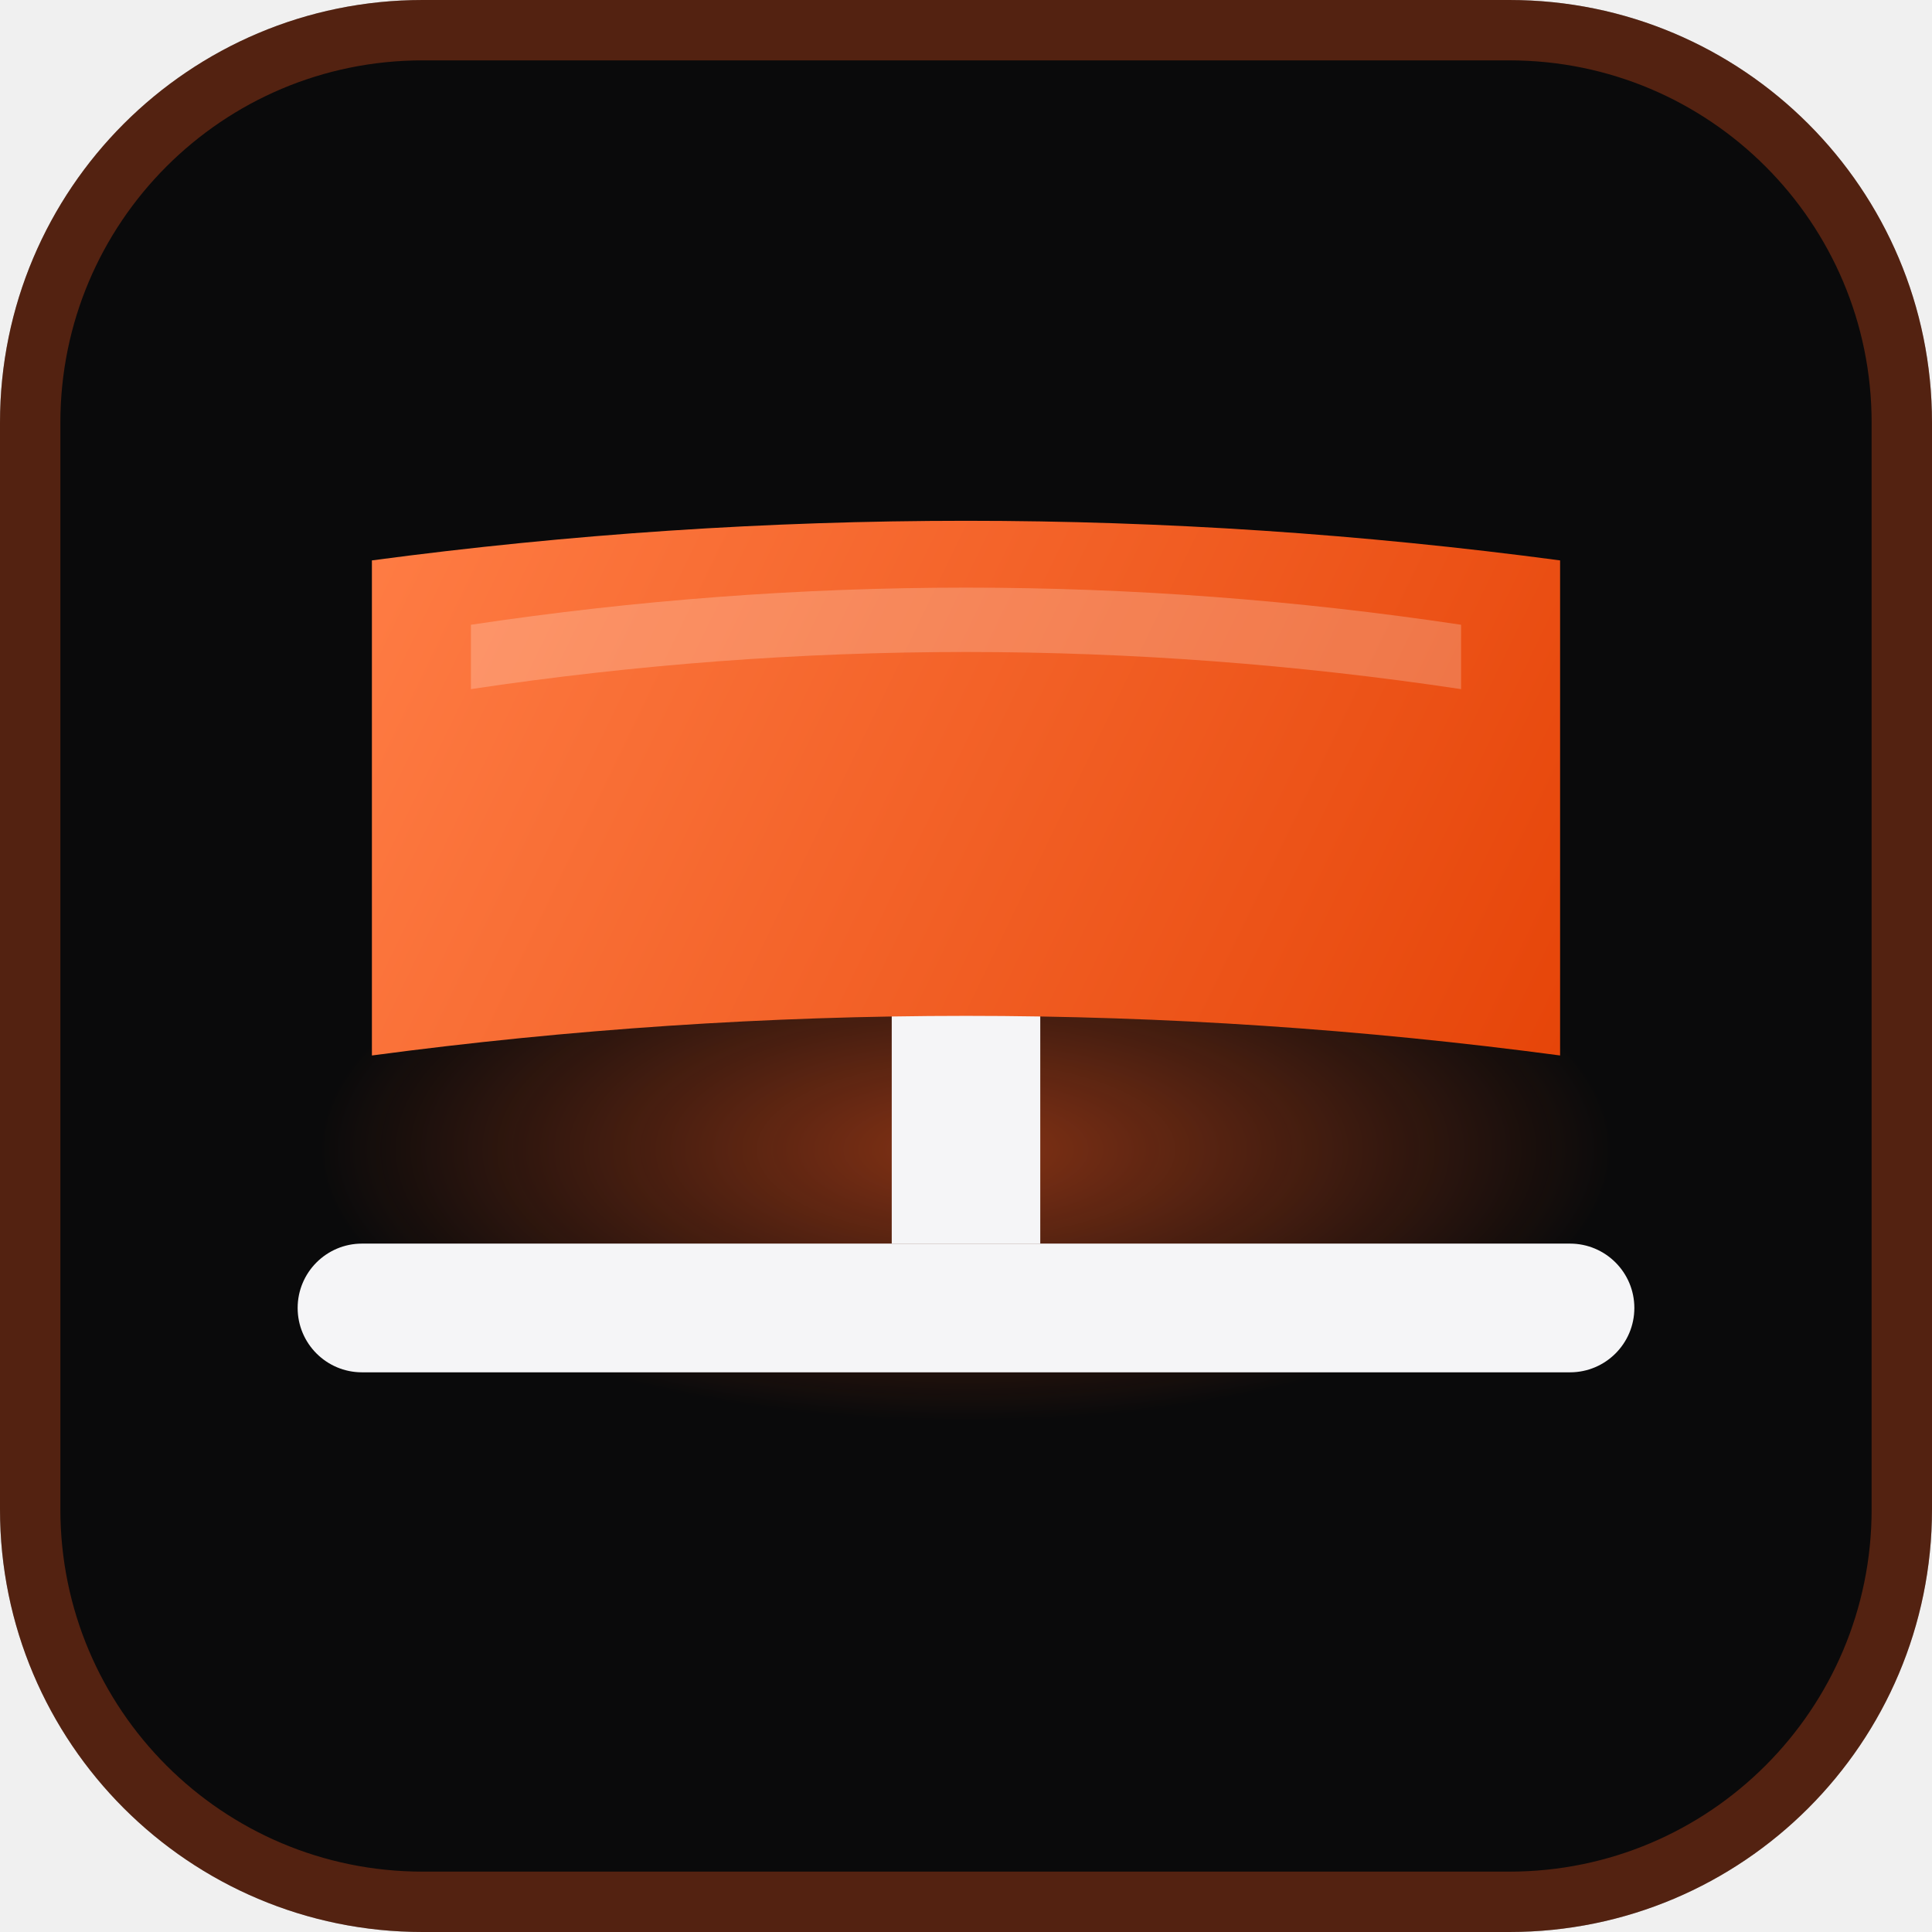
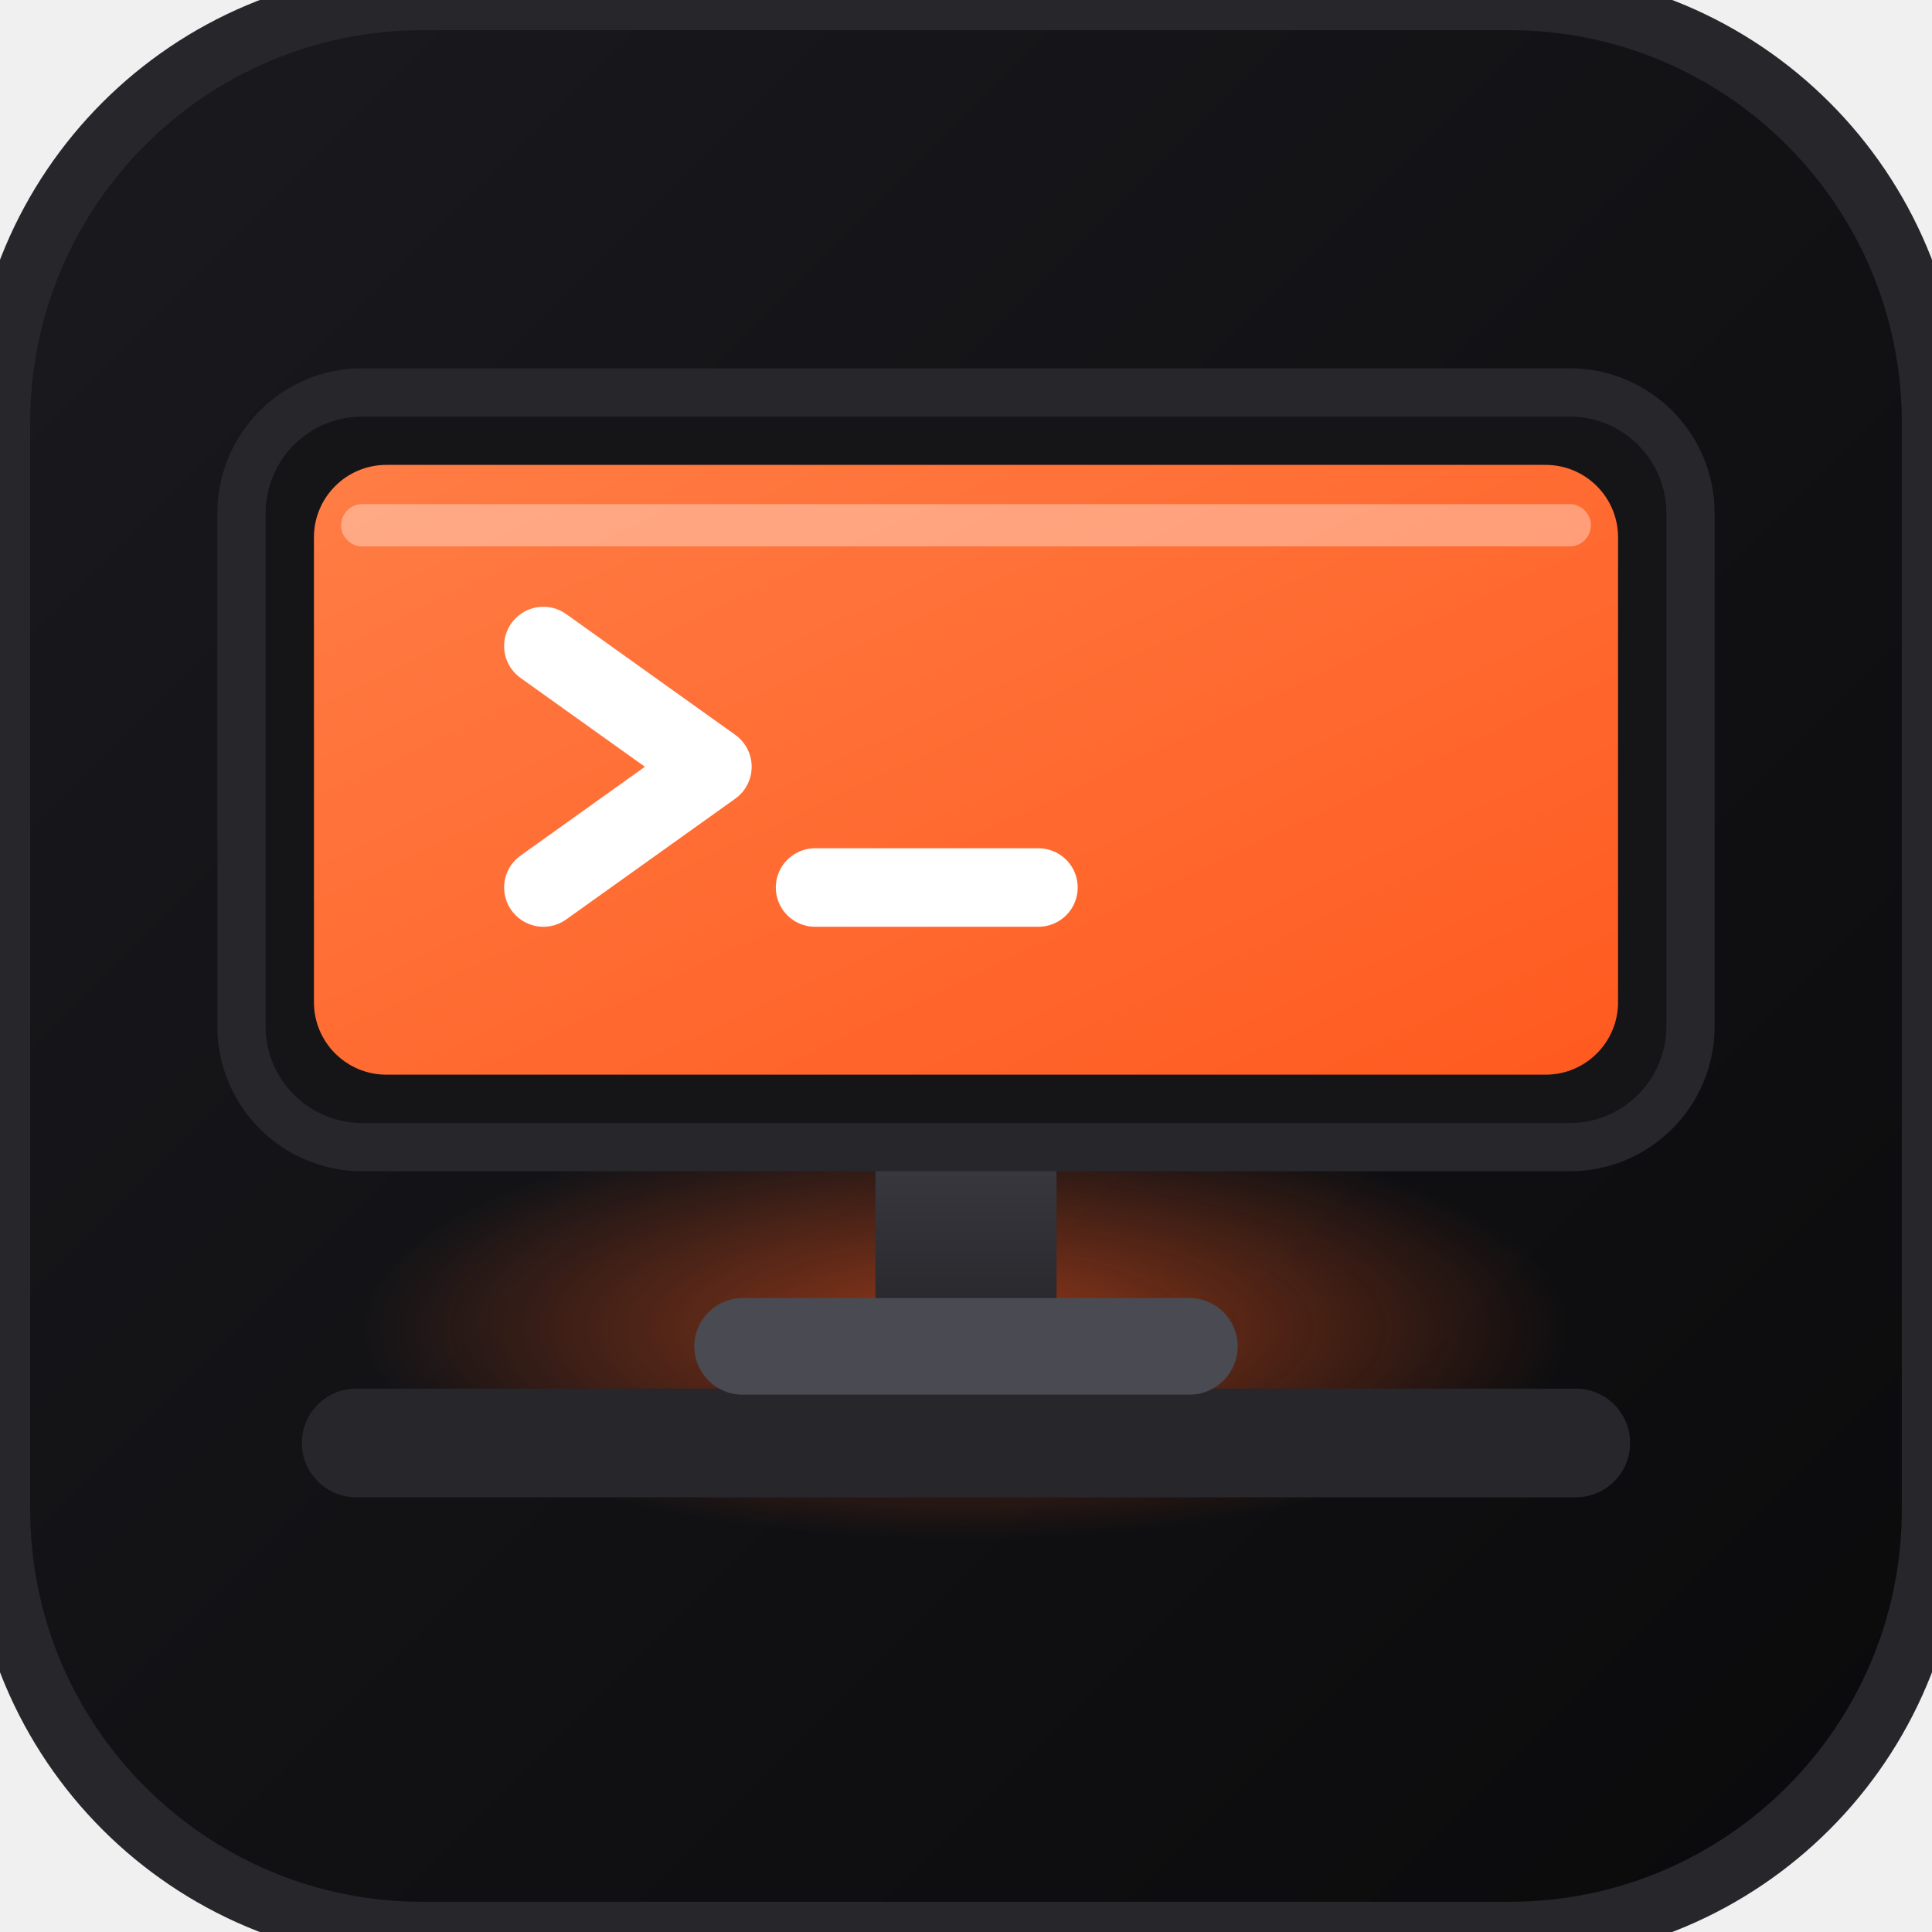
- <svg xmlns="http://www.w3.org/2000/svg" viewBox="0 0 32 32" width="32" height="32">
+ <svg xmlns="http://www.w3.org/2000/svg" viewBox="0 0 32 32" fill="none">
  <defs>
-     <linearGradient id="screen" x1="4" y1="7" x2="28" y2="18.6" gradientUnits="userSpaceOnUse">
-       <stop stop-color="#FF7D45" />
-       <stop offset="1" stop-color="#E64509" />
+     <linearGradient id="ds-bg-grad" x1="0%" y1="0%" x2="100%" y2="100%">
+       <stop offset="0%" stop-color="#1A1A1F" />
+       <stop offset="100%" stop-color="#0A0A0B" />
    </linearGradient>
-     <radialGradient id="glow">
-       <stop stop-color="#FF5A1F" stop-opacity="0.5" />
-       <stop offset="1" stop-color="#FF5A1F" stop-opacity="0" />
+     <linearGradient id="ds-accent-grad" x1="0%" y1="0%" x2="100%" y2="100%">
+       <stop offset="0%" stop-color="#FF7D45" />
+       <stop offset="100%" stop-color="#FF5A1F" />
+     </linearGradient>
+     <linearGradient id="ds-stand-grad" x1="0%" y1="0%" x2="0%" y2="100%">
+       <stop offset="0%" stop-color="#4A4A52" />
+       <stop offset="100%" stop-color="#26262B" />
+     </linearGradient>
+     <radialGradient id="ds-ambient-glow" cx="50%" cy="50%" r="50%">
+       <stop offset="0%" stop-color="#FF5A1F" stop-opacity="0.55" />
+       <stop offset="100%" stop-color="#FF5A1F" stop-opacity="0" />
    </radialGradient>
  </defs>
-   <rect width="32" height="32" rx="7" fill="#0A0A0B" />
-   <rect x="0.5" y="0.5" width="31" height="31" rx="6.5" fill="none" stroke="#FF5A1F" stroke-opacity="0.3" />
-   <g transform="translate(16 15.35) scale(0.82) translate(-16 -16)">
-     <ellipse cx="16" cy="20.5" rx="13" ry="5.5" fill="url(#glow)" />
-     <path d="M14.5 16.8h3v5.6h-3z" fill="#F5F5F7" />
-     <rect x="2.5" y="22.4" width="27" height="2.6" rx="1.3" fill="#F5F5F7" />
-     <path d="M4 8.6Q16 7 28 8.6V18.6Q16 17 4 18.6Z" fill="url(#screen)" />
-     <path d="M6 9.9Q16 8.4 26 9.9V11.2Q16 9.7 6 11.2Z" fill="#FFFFFF" fill-opacity="0.22" />
-   </g>
+   <rect width="32" height="32" rx="7" fill="url(#ds-bg-grad)" />
+   <rect width="32" height="32" rx="7" stroke="#26262B" stroke-width="1" />
+   <ellipse cx="16" cy="22" rx="10" ry="3.5" fill="url(#ds-ambient-glow)" />
+   <rect x="5" y="23" width="22" height="1.8" rx="0.9" fill="#26262B" />
+   <path d="M14.5 16.5h3v5.5h-3z" fill="url(#ds-stand-grad)" />
+   <rect x="11.5" y="21.5" width="9" height="1.6" rx="0.8" fill="#4A4A52" />
+   <rect x="4" y="6.5" width="24" height="12.5" rx="2" fill="#151518" stroke="#26262B" stroke-width="0.8" />
+   <rect x="5.2" y="7.7" width="21.6" height="10.1" rx="1.2" fill="url(#ds-accent-grad)" />
+   <path d="M6 8.7h20" stroke="#FFFFFF" stroke-width="0.7" stroke-opacity="0.35" stroke-linecap="round" />
+   <path d="M9 10.7L11.8 12.7L9 14.7" stroke="#FFFFFF" stroke-width="1.3" stroke-linecap="round" stroke-linejoin="round" />
+   <line x1="13.5" y1="14.7" x2="17.2" y2="14.7" stroke="#FFFFFF" stroke-width="1.3" stroke-linecap="round" />
</svg>
